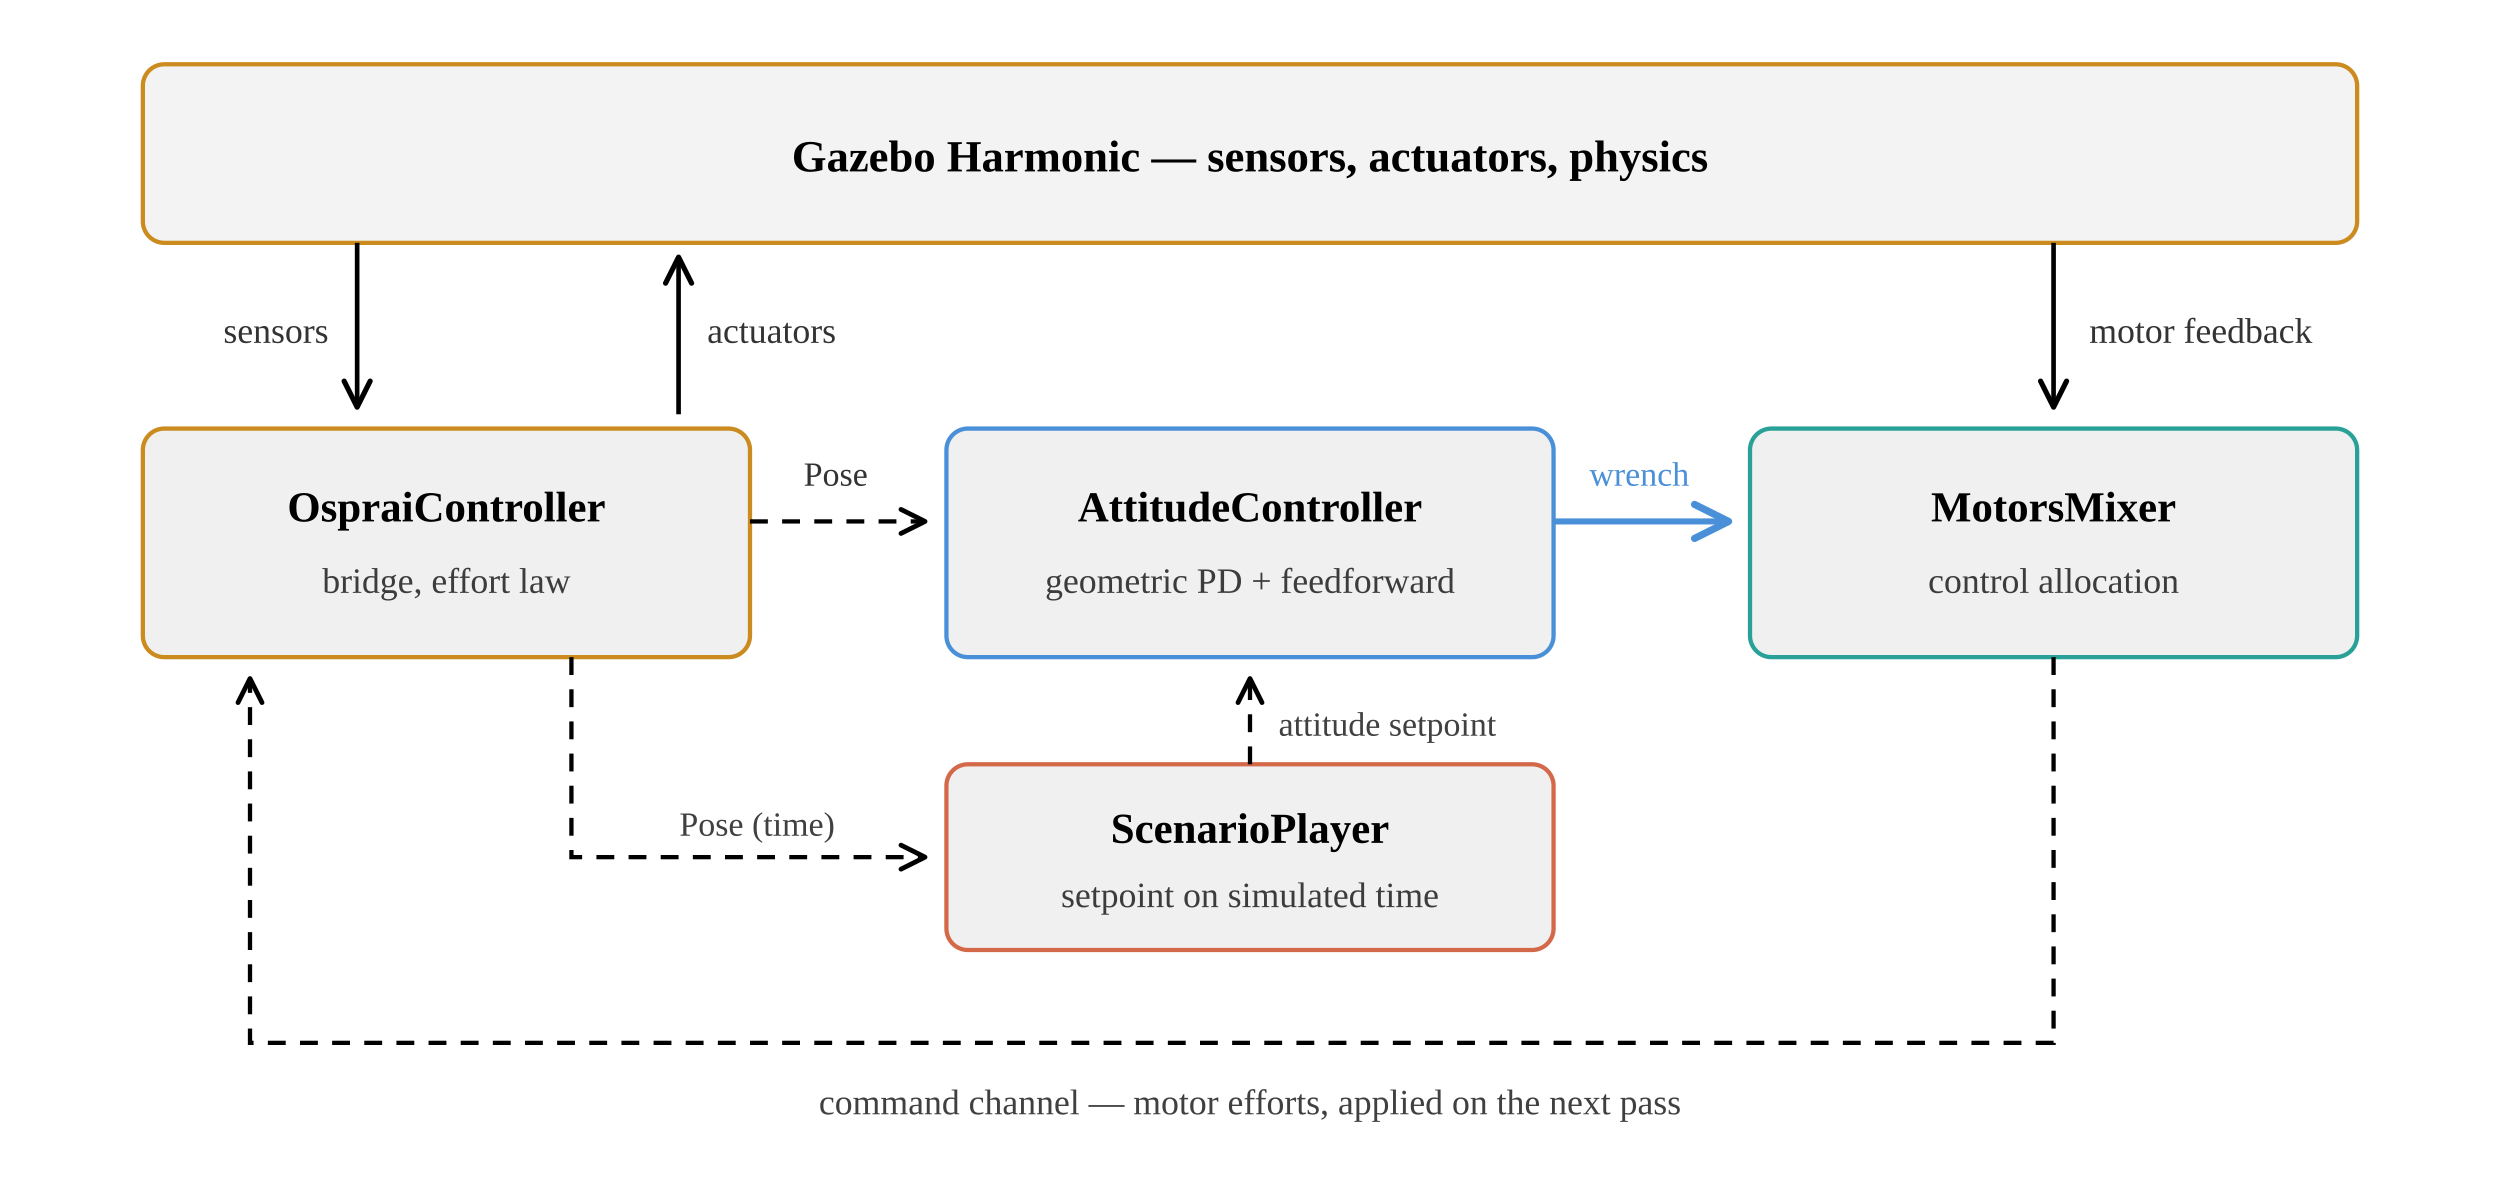
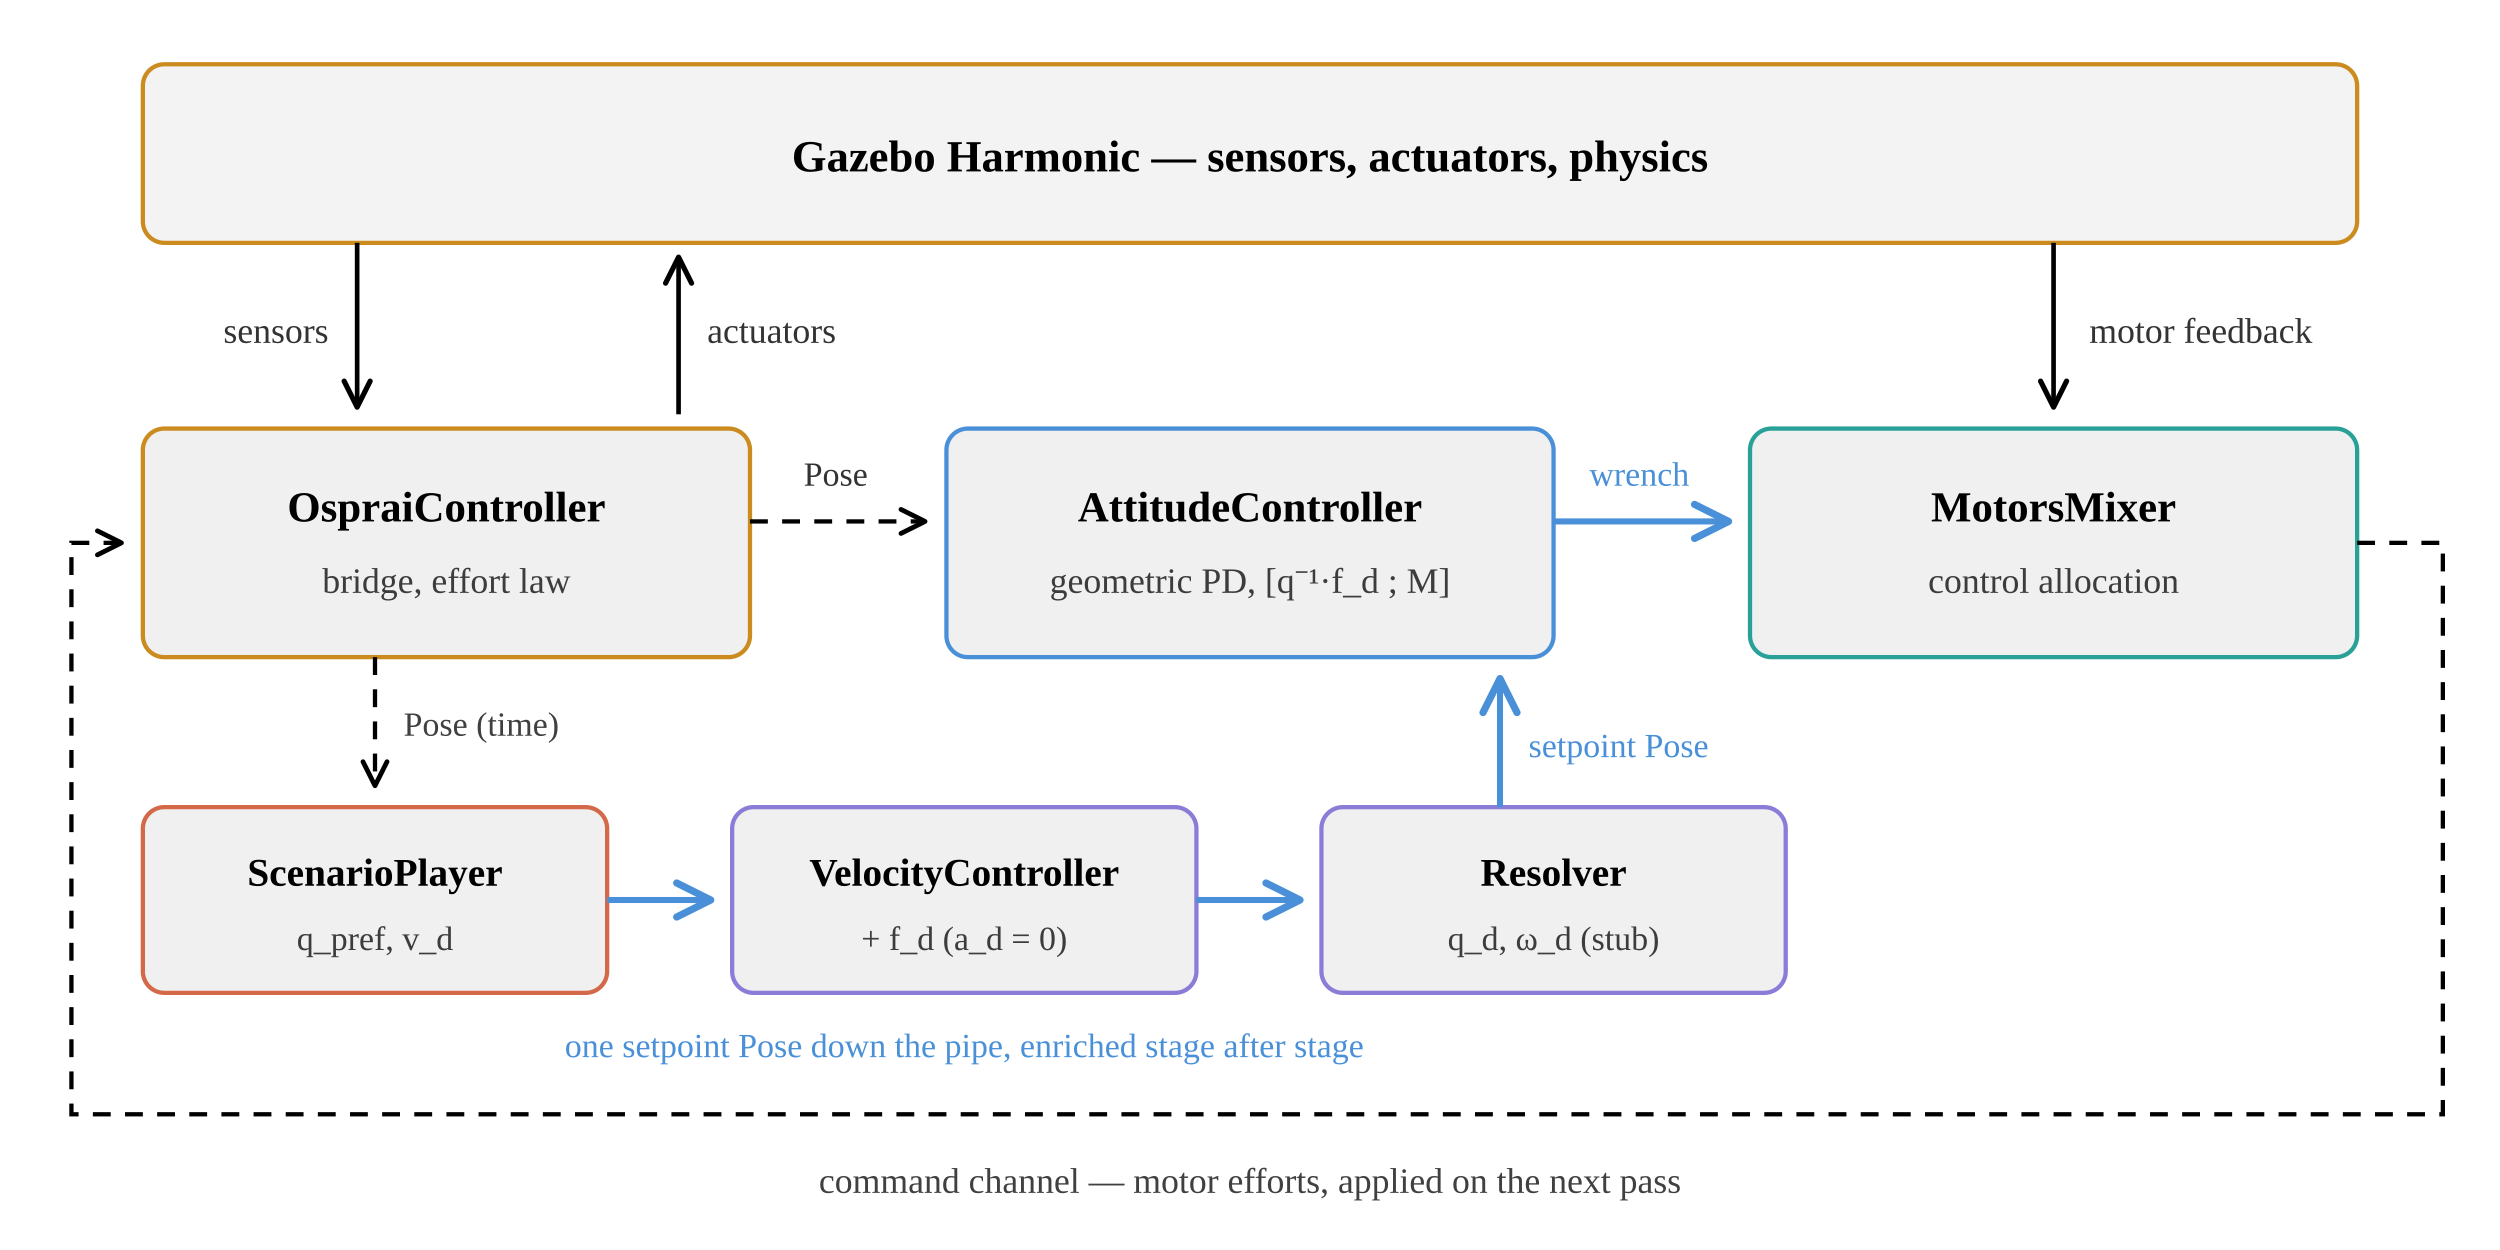
- <svg xmlns="http://www.w3.org/2000/svg" class="diagram" viewBox="0 0 700 330" role="img" aria-label="Data flow: Gazebo sensors into the vehicle controller, which publishes the pose; the scenario player reads its simulated time and publishes the attitude setpoint; the attitude controller hands the wrench to the mixer through the pipe; the mixer's commands go back to the vehicle controller and the actuators">
+ <svg xmlns="http://www.w3.org/2000/svg" class="diagram" viewBox="0 0 700 350" role="img" aria-label="Data flow: Gazebo sensors into the vehicle controller, which publishes the pose; the scenario player reads its simulated time and hands the setpoint pose down the pipe; the velocity stage adds the force, the resolver sets the attitude to reach, the attitude controller turns the setpoint into the wrench for the mixer; the mixer's commands go back to the vehicle controller and the actuators">
  <defs>
    <marker id="p-arw" viewBox="0 0 10 10" refX="9" refY="5" markerWidth="7" markerHeight="7" orient="auto">
      <path d="M1 1 L9 5 L1 9" fill="none" stroke="currentColor" stroke-width="1.6" stroke-linecap="round" stroke-linejoin="round" />
    </marker>
    <marker id="p-arw-b" viewBox="0 0 10 10" refX="9" refY="5" markerWidth="7" markerHeight="7" orient="auto">
      <path d="M1 1 L9 5 L1 9" fill="none" stroke="#4a90d9" stroke-width="1.7" stroke-linecap="round" stroke-linejoin="round" />
    </marker>
  </defs>
  <rect x="40" y="18" width="620" height="50" rx="6" fill="currentColor" fill-opacity="0.05" stroke="#cb8b1e" stroke-width="1.2" />
  <text x="350" y="48" text-anchor="middle" font-size="12.5" font-weight="600">Gazebo Harmonic — sensors, actuators, physics</text>
  <line x1="100" y1="68" x2="100" y2="114" stroke="currentColor" stroke-width="1.3" marker-end="url(#p-arw)" />
  <text x="92" y="96" text-anchor="end" font-size="10" opacity="0.8">sensors</text>
  <line x1="190" y1="116" x2="190" y2="72" stroke="currentColor" stroke-width="1.3" marker-end="url(#p-arw)" />
  <text x="198" y="96" font-size="10" opacity="0.8">actuators</text>
  <line x1="575" y1="68" x2="575" y2="114" stroke="currentColor" stroke-width="1.3" marker-end="url(#p-arw)" />
  <text x="585" y="96" font-size="10" opacity="0.8">motor feedback</text>
  <rect x="40" y="120" width="170" height="64" rx="6" fill="currentColor" fill-opacity="0.06" stroke="#cb8b1e" stroke-width="1.2" />
  <text x="125" y="146" text-anchor="middle" font-size="12" font-weight="600">OspraiController</text>
  <text x="125" y="166" text-anchor="middle" font-size="10" opacity="0.75">bridge, effort law</text>
  <rect x="265" y="120" width="170" height="64" rx="6" fill="currentColor" fill-opacity="0.06" stroke="#4a90d9" stroke-width="1.2" />
  <text x="350" y="146" text-anchor="middle" font-size="12" font-weight="600">AttitudeController</text>
-   <text x="350" y="166" text-anchor="middle" font-size="10" opacity="0.75">geometric PD + feedforward</text>
+   <text x="350" y="166" text-anchor="middle" font-size="10" opacity="0.75">geometric PD, [q⁻¹·f_d ; M]</text>
  <rect x="490" y="120" width="170" height="64" rx="6" fill="currentColor" fill-opacity="0.06" stroke="#2aa198" stroke-width="1.2" />
  <text x="575" y="146" text-anchor="middle" font-size="12" font-weight="600">MotorsMixer</text>
  <text x="575" y="166" text-anchor="middle" font-size="10" opacity="0.75">control allocation</text>
-   <rect x="265" y="214" width="170" height="52" rx="6" fill="currentColor" fill-opacity="0.06" stroke="#d4694a" stroke-width="1.2" />
-   <text x="350" y="236" text-anchor="middle" font-size="12" font-weight="600">ScenarioPlayer</text>
-   <text x="350" y="254" text-anchor="middle" font-size="10" opacity="0.75">setpoint on simulated time</text>
+   <rect x="40" y="226" width="130" height="52" rx="6" fill="currentColor" fill-opacity="0.06" stroke="#d4694a" stroke-width="1.2" />
+   <text x="105" y="248" text-anchor="middle" font-size="11" font-weight="600">ScenarioPlayer</text>
+   <text x="105" y="266" text-anchor="middle" font-size="9.5" opacity="0.75">q_pref, v_d</text>
+   <rect x="205" y="226" width="130" height="52" rx="6" fill="currentColor" fill-opacity="0.06" stroke="#8b7cd8" stroke-width="1.2" />
+   <text x="270" y="248" text-anchor="middle" font-size="11" font-weight="600">VelocityController</text>
+   <text x="270" y="266" text-anchor="middle" font-size="9.5" opacity="0.75">+ f_d (a_d = 0)</text>
+   <rect x="370" y="226" width="130" height="52" rx="6" fill="currentColor" fill-opacity="0.06" stroke="#8b7cd8" stroke-width="1.2" />
+   <text x="435" y="248" text-anchor="middle" font-size="11" font-weight="600">Resolver</text>
+   <text x="435" y="266" text-anchor="middle" font-size="9.5" opacity="0.75">q_d, ω_d (stub)</text>
  <line x1="210" y1="146" x2="259" y2="146" stroke="currentColor" stroke-width="1.2" stroke-dasharray="5 4" marker-end="url(#p-arw)" />
  <text x="234" y="136" text-anchor="middle" font-size="9.5" opacity="0.8">Pose</text>
  <line x1="435" y1="146" x2="484" y2="146" stroke="#4a90d9" stroke-width="1.7" marker-end="url(#p-arw-b)" />
  <text x="459" y="136" text-anchor="middle" font-size="9.5" fill="#4a90d9">wrench</text>
-   <path d="M160 184 L160 240 L259 240" fill="none" stroke="currentColor" stroke-width="1.2" stroke-dasharray="5 4" marker-end="url(#p-arw)" />
-   <text x="212" y="234" text-anchor="middle" font-size="9.5" opacity="0.75">Pose (time)</text>
-   <line x1="350" y1="214" x2="350" y2="190" stroke="currentColor" stroke-width="1.2" stroke-dasharray="5 4" marker-end="url(#p-arw)" />
-   <text x="358" y="206" font-size="9.5" opacity="0.75">attitude setpoint</text>
-   <path d="M575 184 L575 292 L70 292 L70 190" fill="none" stroke="currentColor" stroke-width="1.2" stroke-dasharray="5 4" marker-end="url(#p-arw)" />
-   <text x="350" y="312" text-anchor="middle" font-size="10" opacity="0.75">command channel — motor efforts, applied on the next pass</text>
+   <line x1="105" y1="184" x2="105" y2="220" stroke="currentColor" stroke-width="1.2" stroke-dasharray="5 4" marker-end="url(#p-arw)" />
+   <text x="113" y="206" font-size="9.5" opacity="0.75">Pose (time)</text>
+   <line x1="170" y1="252" x2="199" y2="252" stroke="#4a90d9" stroke-width="1.7" marker-end="url(#p-arw-b)" />
+   <line x1="335" y1="252" x2="364" y2="252" stroke="#4a90d9" stroke-width="1.7" marker-end="url(#p-arw-b)" />
+   <line x1="420" y1="226" x2="420" y2="190" stroke="#4a90d9" stroke-width="1.7" marker-end="url(#p-arw-b)" />
+   <text x="428" y="212" font-size="9.5" fill="#4a90d9">setpoint Pose</text>
+   <text x="270" y="296" text-anchor="middle" font-size="9.5" fill="#4a90d9">one setpoint Pose down the pipe, enriched stage after stage</text>
+   <path d="M660 152 L684 152 L684 312 L20 312 L20 152 L34 152" fill="none" stroke="currentColor" stroke-width="1.2" stroke-dasharray="5 4" marker-end="url(#p-arw)" />
+   <text x="350" y="334" text-anchor="middle" font-size="10" opacity="0.75">command channel — motor efforts, applied on the next pass</text>
</svg>
